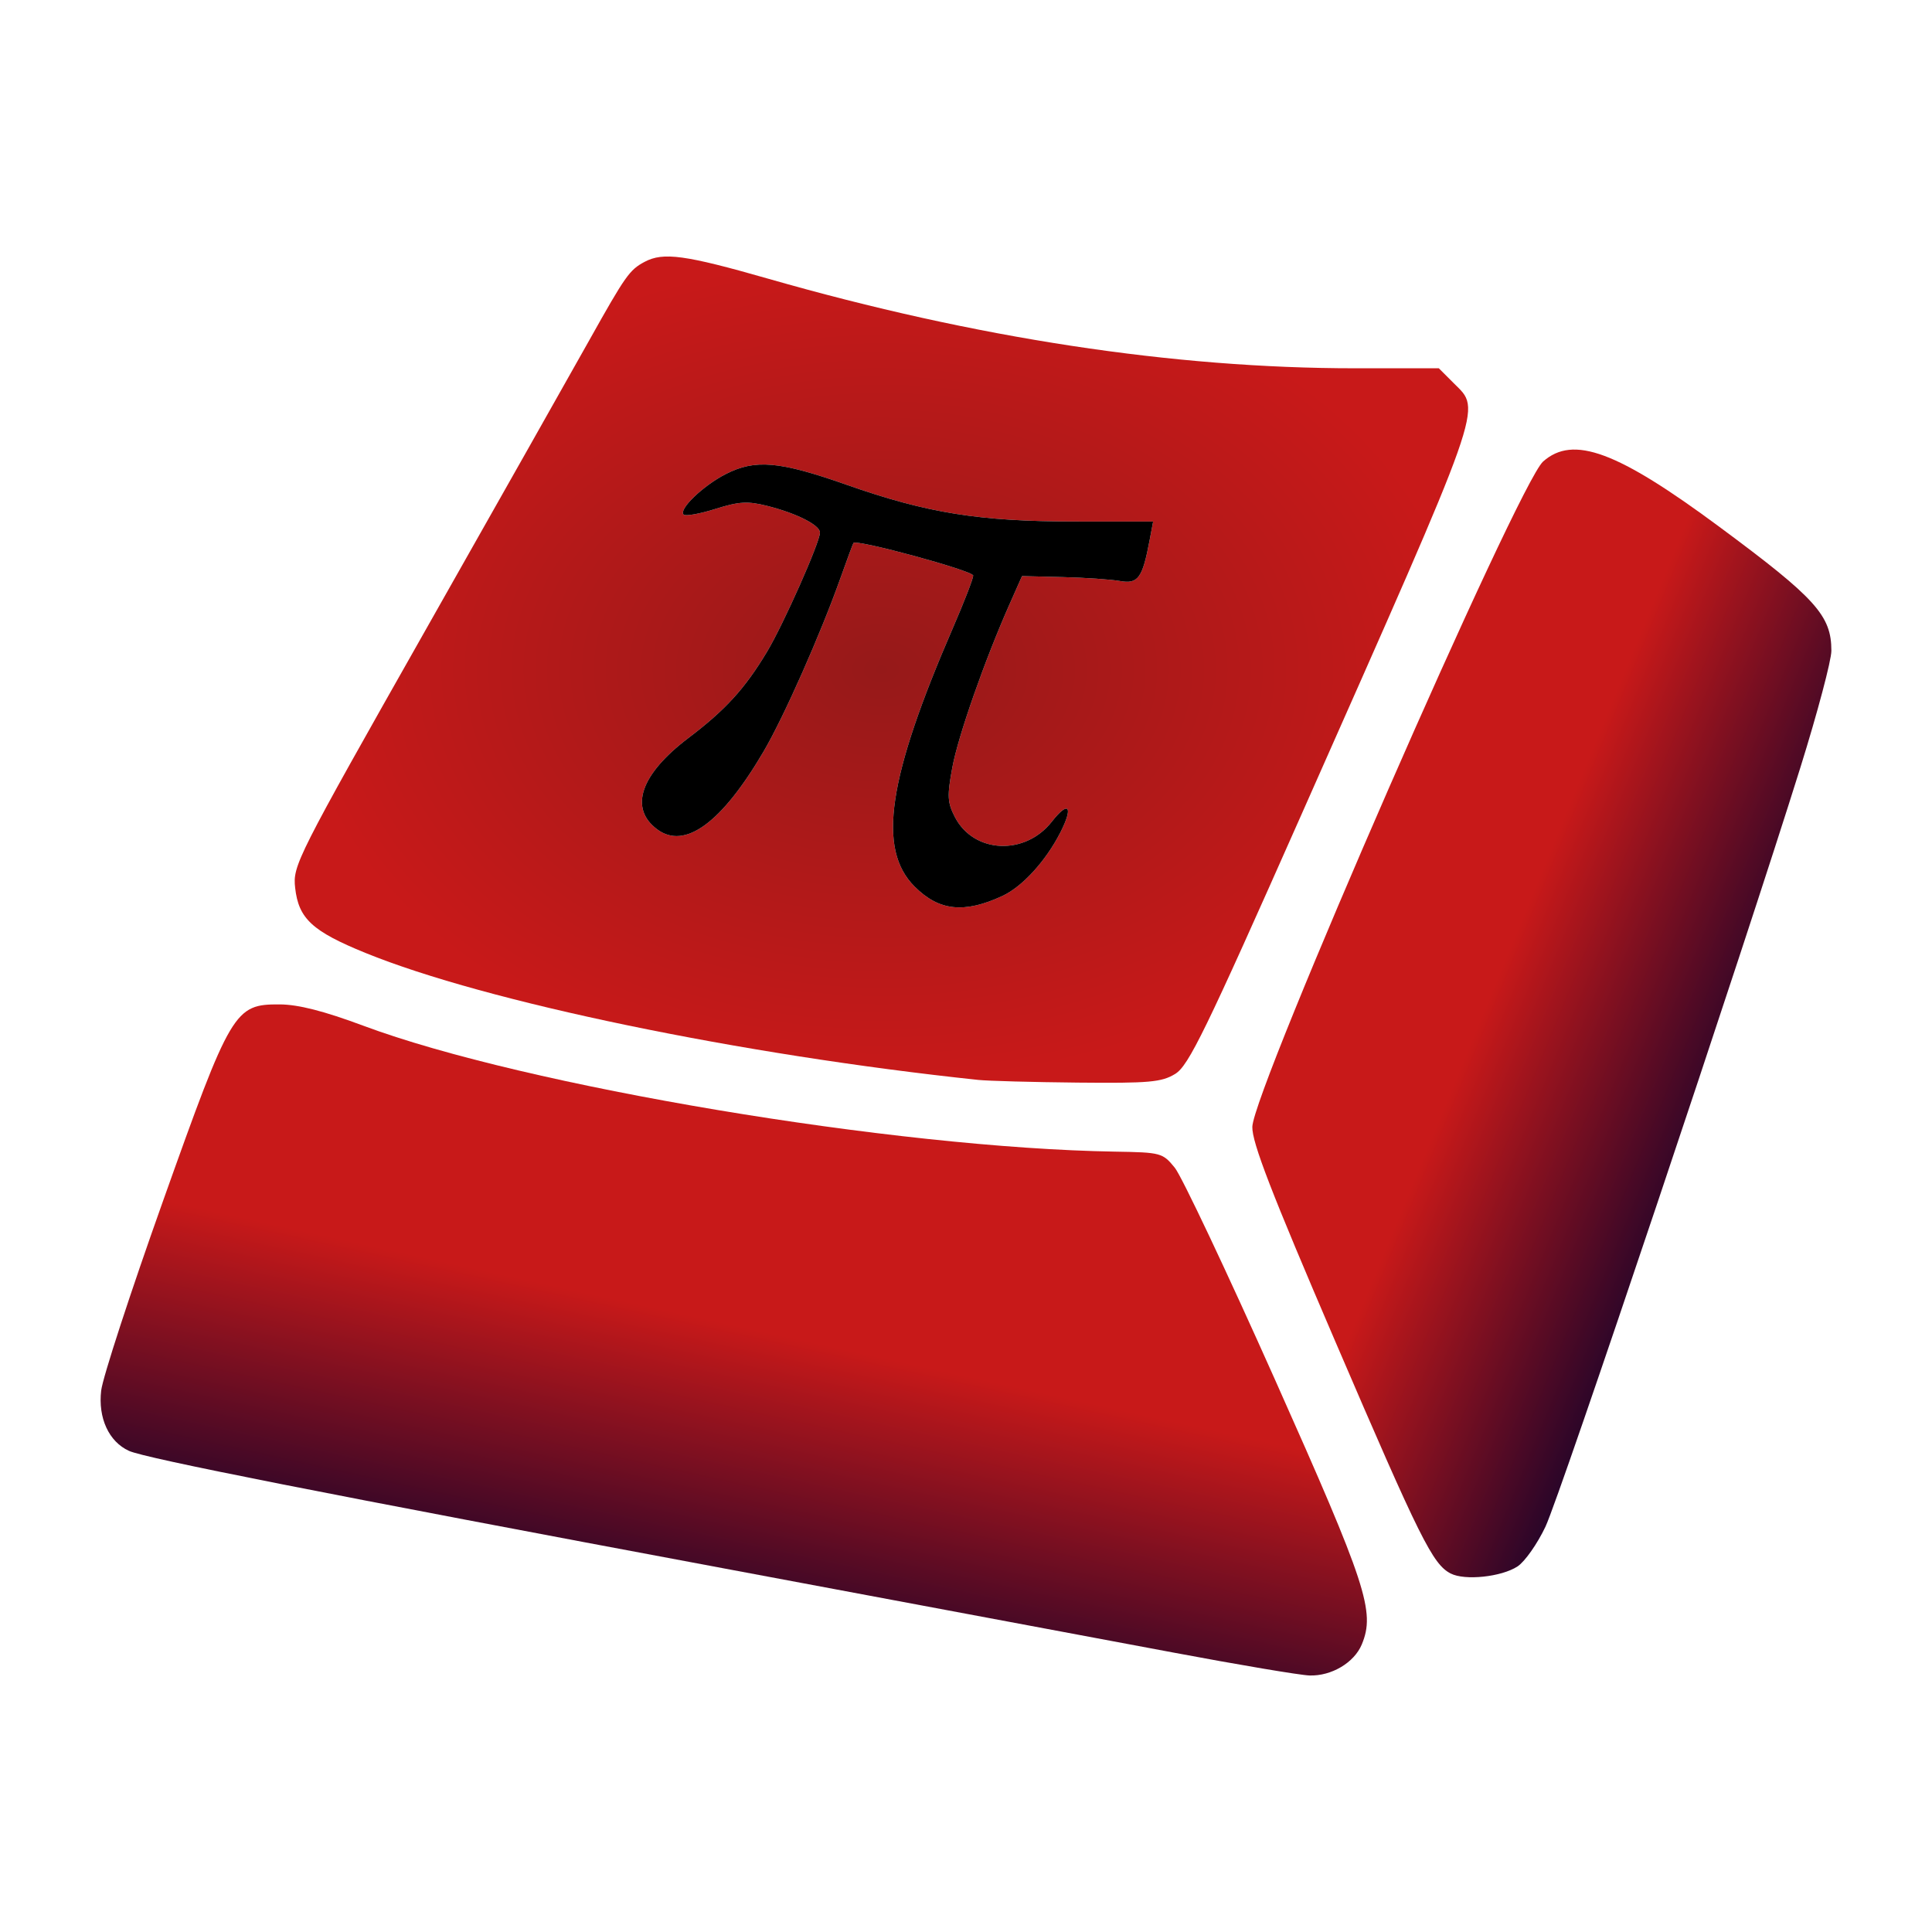
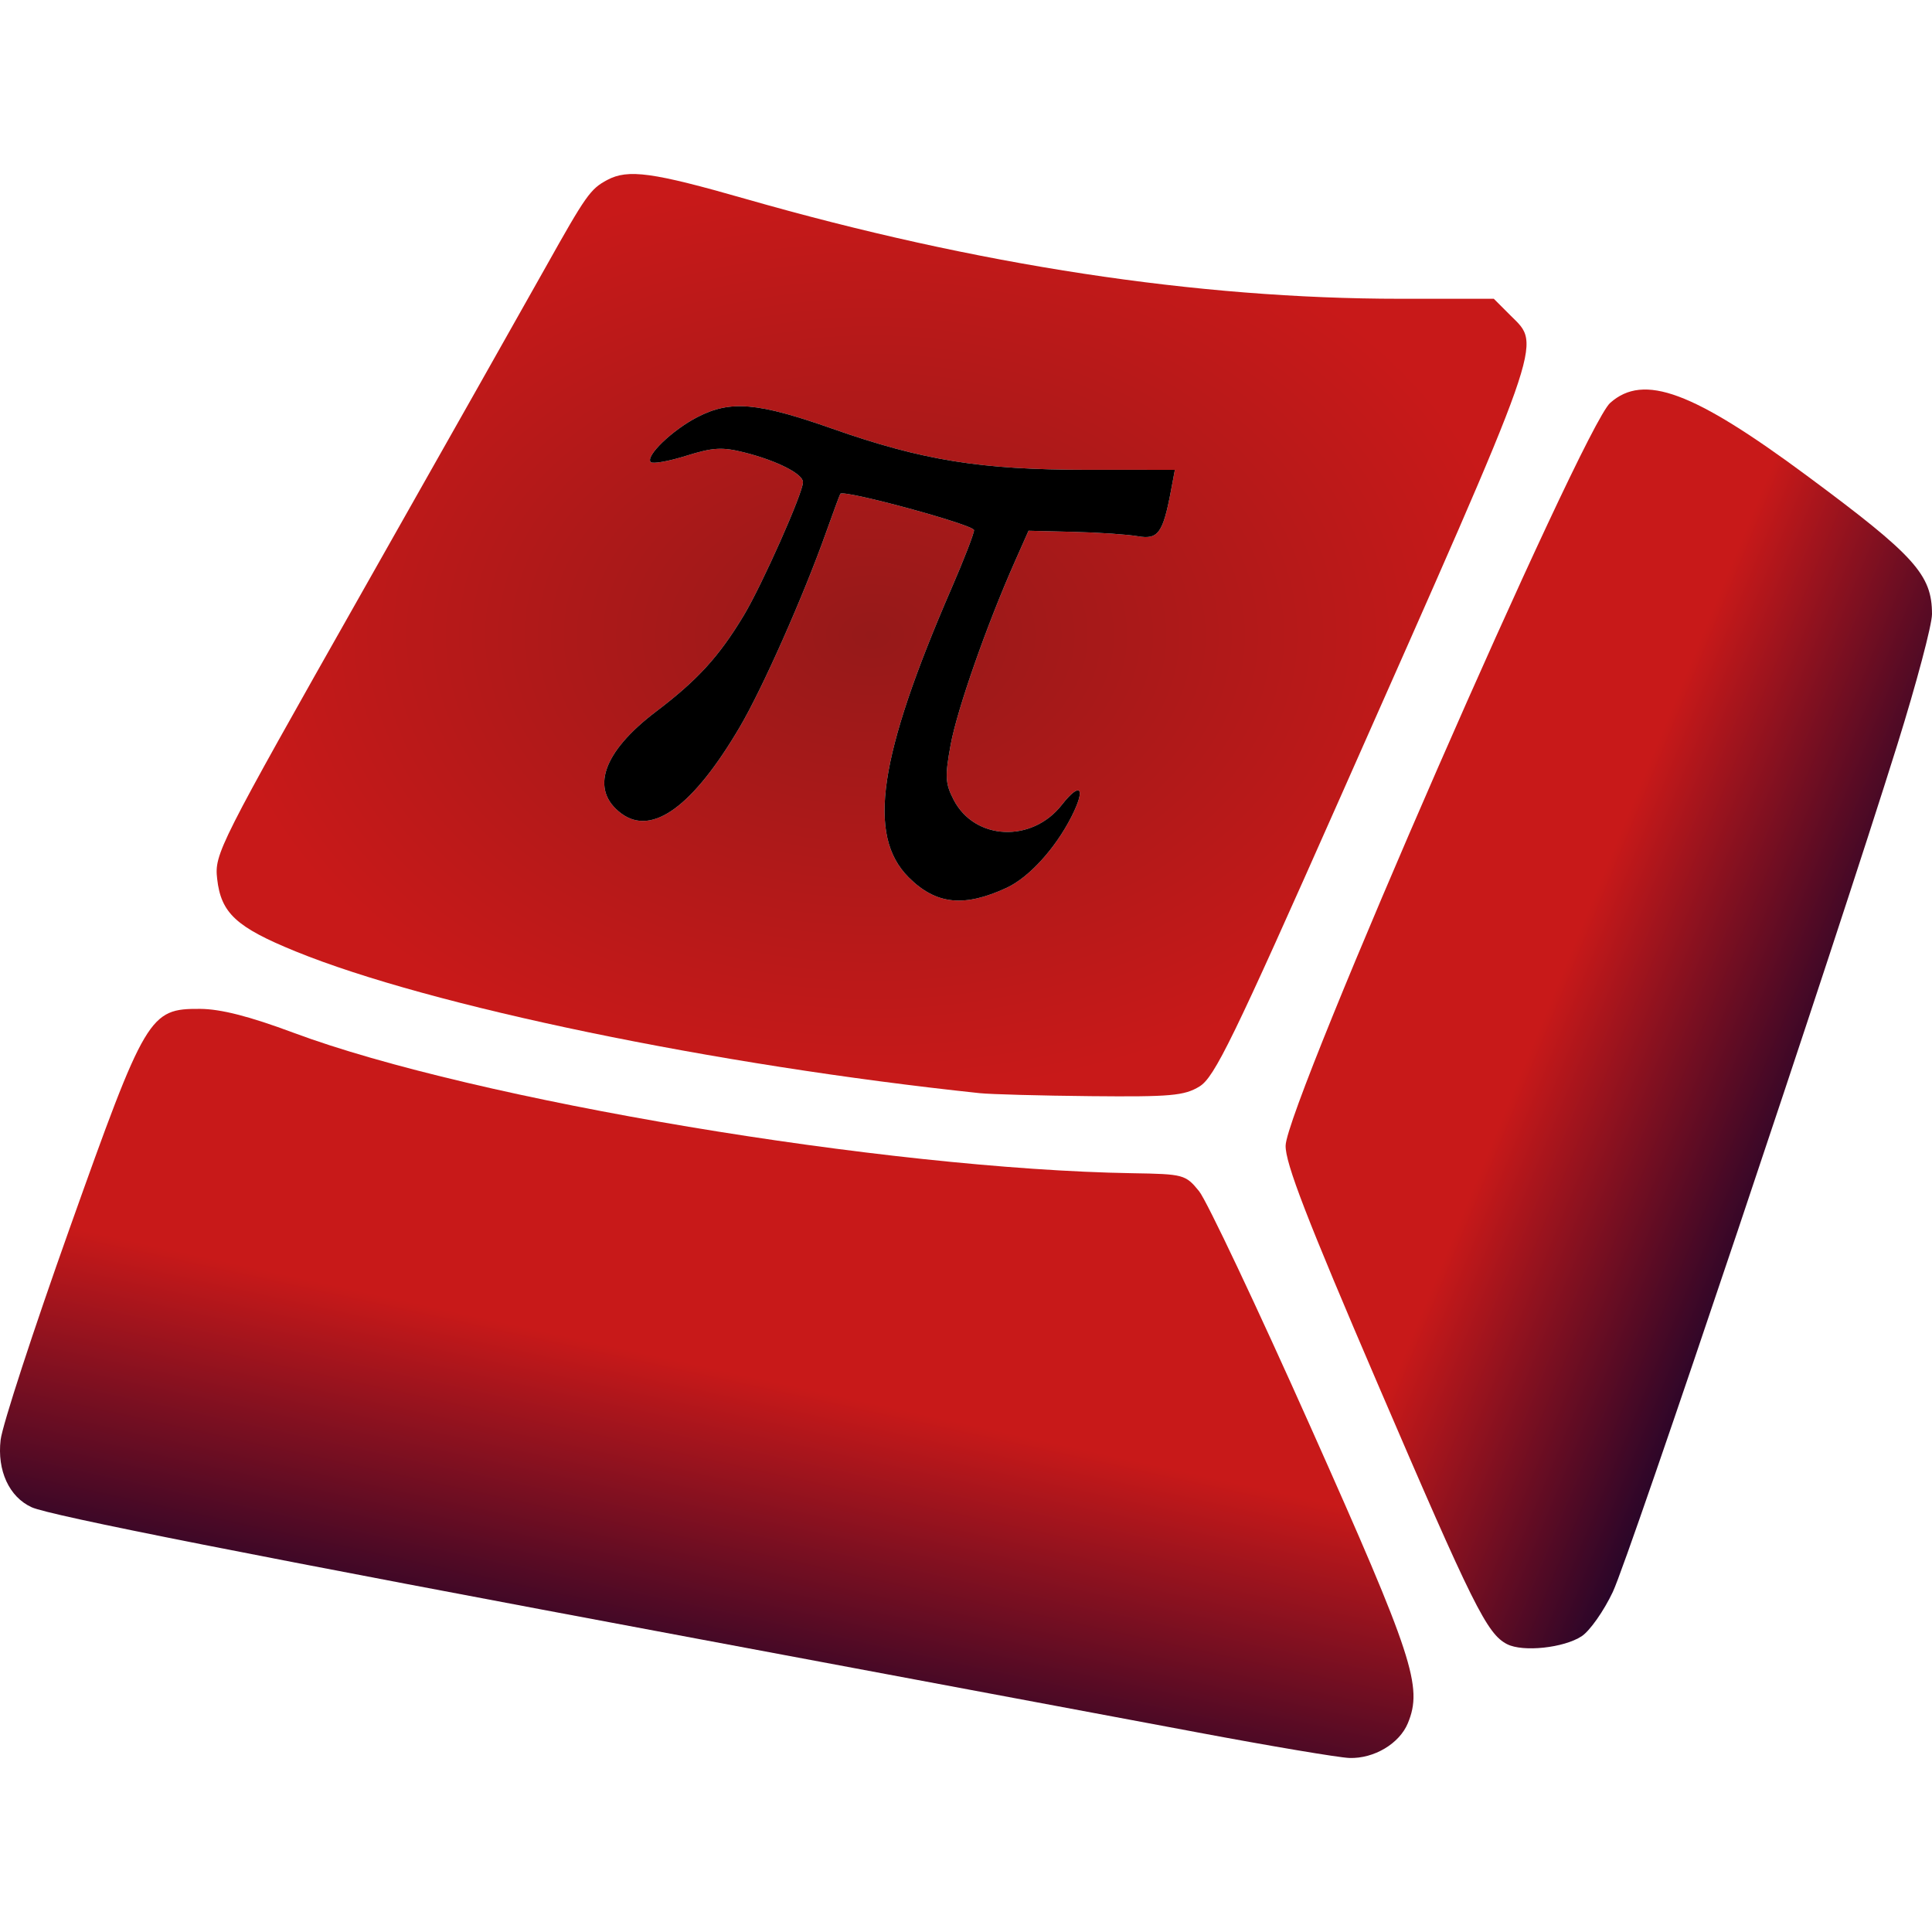
<svg xmlns="http://www.w3.org/2000/svg" xmlns:xlink="http://www.w3.org/1999/xlink" id="svg3001" width="192" height="192" version="1.0">
  <defs id="defs3004">
    <linearGradient id="linearGradient5211">
      <stop style="stop-color:#c81919;stop-opacity:1;" offset="0" id="stop5213" />
      <stop style="stop-color:#00002d;stop-opacity:1" offset="1" id="stop5215" />
    </linearGradient>
    <linearGradient id="linearGradient5203">
      <stop style="stop-color:#c81919;stop-opacity:1;" offset="0" id="stop5205" />
      <stop style="stop-color:#00002d;stop-opacity:1;" offset="1" id="stop5207" />
    </linearGradient>
    <linearGradient id="linearGradient3815">
      <stop id="stop3819" offset="1" style="stop-color:#007acc;stop-opacity:0;" />
      <stop id="stop3817" offset="0" style="stop-color:#007acc;stop-opacity:1;" />
    </linearGradient>
    <linearGradient id="linearGradient3807">
      <stop style="stop-color:#961919;stop-opacity:1;" offset="0" id="stop3809" />
      <stop style="stop-color:#c81919;stop-opacity:1;" offset="1" id="stop3811" />
    </linearGradient>
    <linearGradient xlink:href="#linearGradient5203" id="linearGradient5209" x1="68.562" y1="130.723" x2="60.809" y2="166.104" gradientUnits="userSpaceOnUse" />
    <radialGradient xlink:href="#linearGradient3807" id="radialGradient5270" cx="87.595" cy="66.549" fx="87.595" fy="66.549" r="58.307" gradientTransform="matrix(1,0,0,0.7041516,0,19.68828)" gradientUnits="userSpaceOnUse" />
    <linearGradient xlink:href="#linearGradient5211" id="linearGradient5274" x1="151.906" y1="89.732" x2="181.39" y2="101.932" gradientUnits="userSpaceOnUse" />
    <radialGradient xlink:href="#linearGradient3807-1" id="radialGradient5270-0" cx="87.595" cy="66.549" fx="87.595" fy="66.549" r="58.307" gradientTransform="matrix(1,0,0,0.7041516,0,19.68828)" gradientUnits="userSpaceOnUse" />
    <linearGradient id="linearGradient3807-1">
      <stop style="stop-color:#963232;stop-opacity:1;" offset="0" id="stop3809-1" />
      <stop style="stop-color:#7d1919;stop-opacity:1;" offset="1" id="stop3811-8" />
    </linearGradient>
+     <radialGradient xlink:href="#linearGradient3807" id="radialGradient3107" gradientUnits="userSpaceOnUse" gradientTransform="matrix(1,0,0,0.7041516,0,19.68828)" cx="87.595" cy="66.549" fx="87.595" fy="66.549" r="58.307" />
+     <linearGradient xlink:href="#linearGradient5203" id="linearGradient3109" gradientUnits="userSpaceOnUse" x1="68.562" y1="130.723" x2="60.809" y2="166.104" />
+     <linearGradient xlink:href="#linearGradient5211" id="linearGradient3111" gradientUnits="userSpaceOnUse" x1="151.906" y1="89.732" x2="181.39" y2="101.932" />
  </defs>
-   <path style="fill:url(#radialGradient5270);fill-opacity:1.0;fill-rule:nonzero" d="M 97.221,107.321 C 73.605,104.824 48.273,99.574 36.309,94.697 c -5.281,-2.153 -6.632,-3.403 -6.976,-6.453 -0.251,-2.225 0.1,-2.918 12.924,-25.57 7.25,-12.806 14.589,-25.796 16.309,-28.867 3.602,-6.432 3.993,-6.985 5.496,-7.786 1.852,-0.986 4.024,-0.689 12.329,1.69 20.585,5.895 40.209,8.888 58.263,8.888 l 8.334,0 1.484,1.484 c 2.767,2.767 3.268,1.348 -15.143,42.882 -9.563,21.574 -11.204,24.944 -12.545,25.762 -1.348,0.822 -2.563,0.93 -9.665,0.861 -4.467,-0.044 -8.922,-0.164 -9.899,-0.267 z m 2.408,-18.289 c 1.973,-0.916 4.303,-3.47 5.747,-6.299 1.324,-2.595 0.831,-3.221 -0.848,-1.076 -2.662,3.401 -7.757,3.163 -9.626,-0.451 -0.753,-1.456 -0.787,-2.085 -0.265,-4.915 0.579,-3.143 3.215,-10.662 5.713,-16.294 l 1.218,-2.746 4.046,0.1 c 2.225,0.055 4.784,0.231 5.687,0.39 1.803,0.318 2.238,-0.283 2.951,-4.081 l 0.344,-1.831 -7.798,-0.002 c -9.477,-0.002 -14.682,-0.841 -22.678,-3.655 -6.672,-2.348 -9.085,-2.557 -12.026,-1.042 -2.246,1.157 -4.672,3.495 -4.159,4.008 0.181,0.181 1.601,-0.071 3.156,-0.56 2.372,-0.746 3.203,-0.794 5.165,-0.3 2.917,0.735 5.231,1.907 5.231,2.651 0,0.951 -3.641,9.146 -5.263,11.845 -2.206,3.671 -4.117,5.767 -7.819,8.574 -4.761,3.609 -5.909,6.979 -3.092,9.074 2.749,2.044 6.41,-0.637 10.578,-7.749 2.022,-3.451 5.644,-11.627 7.646,-17.26 0.645,-1.815 1.22,-3.368 1.278,-3.451 0.279,-0.4 11.9,2.761 11.901,3.237 3.35e-4,0.301 -0.9,2.624 -2.001,5.162 -6.504,14.996 -7.547,22.021 -3.824,25.744 2.432,2.432 4.928,2.697 8.742,0.927 z" id="path3012" />
-   <path style="fill:url(#linearGradient5209);fill-opacity:1" d="m 116.512,164.211 c -6.561,-1.233 -26.582,-4.981 -44.489,-8.33 -39.673,-7.419 -57.586,-10.957 -59.205,-11.695 -2.001,-0.912 -3.085,-3.268 -2.762,-6 0.154,-1.301 2.918,-9.774 6.143,-18.828 6.772,-19.016 7.097,-19.564 11.609,-19.541 1.843,0.01 4.389,0.66 8.321,2.126 16.087,5.998 52.802,12.146 74.678,12.505 4.571,0.075 4.737,0.12 5.943,1.6 0.682,0.838 5.165,10.318 9.961,21.068 9.102,20.397 9.971,23.048 8.625,26.299 -0.752,1.816 -3.011,3.161 -5.196,3.092 -0.934,-0.029 -7.067,-1.062 -13.628,-2.295 z" id="path3012-0-0" />
-   <path style="fill:url(#linearGradient5274);fill-opacity:1" d="m 144.173,156.377 c -1.794,-0.922 -3.019,-3.385 -11.475,-23.068 -6.361,-14.807 -8.277,-19.763 -8.243,-21.322 0.08,-3.672 26.411,-63.92 28.898,-66.122 2.992,-2.65 7.375,-1.024 17.54,6.509 C 180.465,59.466 182,61.165 182,64.675 c 0,0.95 -1.382,6.159 -3.072,11.574 -5.621,18.018 -23.862,72.343 -25.343,75.474 -0.802,1.697 -2.051,3.473 -2.775,3.947 -1.59,1.042 -5.23,1.428 -6.638,0.705 z" id="path3012-0" />
-   <path style="fill:#000000;fill-opacity:1;fill-rule:nonzero" d="m 99.629,89.032 c 1.973,-0.916 4.303,-3.47 5.747,-6.299 1.324,-2.595 0.831,-3.221 -0.848,-1.076 -2.662,3.401 -7.757,3.163 -9.626,-0.451 -0.753,-1.456 -0.787,-2.085 -0.265,-4.915 0.579,-3.143 3.215,-10.662 5.713,-16.294 l 1.218,-2.746 4.046,0.1 c 2.225,0.055 4.784,0.231 5.687,0.39 1.803,0.318 2.238,-0.283 2.951,-4.081 l 0.344,-1.831 -7.798,-0.002 c -9.477,-0.002 -14.682,-0.841 -22.678,-3.655 -6.672,-2.348 -9.085,-2.557 -12.026,-1.042 -2.246,1.157 -4.672,3.495 -4.159,4.008 0.181,0.181 1.601,-0.071 3.156,-0.56 2.372,-0.746 3.203,-0.794 5.165,-0.3 2.917,0.735 5.231,1.907 5.231,2.651 0,0.951 -3.641,9.146 -5.263,11.845 -2.206,3.671 -4.117,5.767 -7.819,8.574 -4.761,3.609 -5.909,6.979 -3.092,9.074 2.749,2.044 6.41,-0.637 10.578,-7.749 2.022,-3.451 5.644,-11.627 7.646,-17.26 0.645,-1.815 1.22,-3.368 1.278,-3.451 0.279,-0.4 11.9,2.761 11.901,3.237 3.35e-4,0.301 -0.9,2.624 -2.001,5.162 -6.504,14.996 -7.547,22.021 -3.824,25.744 2.432,2.432 4.928,2.697 8.742,0.927 z" id="path3012-8" />
+   <g id="g3101" transform="matrix(1.116279,0,0,1.116279,-11.16279,-11.16307)">
+     <path id="path3012" d="M 97.221,107.321 C 73.605,104.824 48.273,99.574 36.309,94.697 c -5.281,-2.153 -6.632,-3.403 -6.976,-6.453 -0.251,-2.225 0.1,-2.918 12.924,-25.57 7.25,-12.806 14.589,-25.796 16.309,-28.867 3.602,-6.432 3.993,-6.985 5.496,-7.786 1.852,-0.986 4.024,-0.689 12.329,1.69 20.585,5.895 40.209,8.888 58.263,8.888 l 8.334,0 1.484,1.484 c 2.767,2.767 3.268,1.348 -15.143,42.882 -9.563,21.574 -11.204,24.944 -12.545,25.762 -1.348,0.822 -2.563,0.93 -9.665,0.861 -4.467,-0.044 -8.922,-0.164 -9.899,-0.267 z m 2.408,-18.289 c 1.973,-0.916 4.303,-3.47 5.747,-6.299 1.324,-2.595 0.831,-3.221 -0.848,-1.076 -2.662,3.401 -7.757,3.163 -9.626,-0.451 -0.753,-1.456 -0.787,-2.085 -0.265,-4.915 0.579,-3.143 3.215,-10.662 5.713,-16.294 l 1.218,-2.746 4.046,0.1 c 2.225,0.055 4.784,0.231 5.687,0.39 1.803,0.318 2.238,-0.283 2.951,-4.081 l 0.344,-1.831 -7.798,-0.002 c -9.477,-0.002 -14.682,-0.841 -22.678,-3.655 -6.672,-2.348 -9.085,-2.557 -12.026,-1.042 -2.246,1.157 -4.672,3.495 -4.159,4.008 0.181,0.181 1.601,-0.071 3.156,-0.56 2.372,-0.746 3.203,-0.794 5.165,-0.3 2.917,0.735 5.231,1.907 5.231,2.651 0,0.951 -3.641,9.146 -5.263,11.845 -2.206,3.671 -4.117,5.767 -7.819,8.574 -4.761,3.609 -5.909,6.979 -3.092,9.074 2.749,2.044 6.41,-0.637 10.578,-7.749 2.022,-3.451 5.644,-11.627 7.646,-17.26 0.645,-1.815 1.22,-3.368 1.278,-3.451 0.279,-0.4 11.9,2.761 11.901,3.237 3.35e-4,0.301 -0.9,2.624 -2.001,5.162 -6.504,14.996 -7.547,22.021 -3.824,25.744 2.432,2.432 4.928,2.697 8.742,0.927 z" style="fill:url(#radialGradient3107);fill-opacity:1;fill-rule:nonzero" />
+     <path id="path3012-0-0" d="m 116.512,164.211 c -6.561,-1.233 -26.582,-4.981 -44.489,-8.33 -39.673,-7.419 -57.586,-10.957 -59.205,-11.695 -2.001,-0.912 -3.085,-3.268 -2.762,-6 0.154,-1.301 2.918,-9.774 6.143,-18.828 6.772,-19.016 7.097,-19.564 11.609,-19.541 1.843,0.01 4.389,0.66 8.321,2.126 16.087,5.998 52.802,12.146 74.678,12.505 4.571,0.075 4.737,0.12 5.943,1.6 0.682,0.838 5.165,10.318 9.961,21.068 9.102,20.397 9.971,23.048 8.625,26.299 -0.752,1.816 -3.011,3.161 -5.196,3.092 -0.934,-0.029 -7.067,-1.062 -13.628,-2.295 z" style="fill:url(#linearGradient3109);fill-opacity:1" />
+     <path id="path3012-0" d="m 144.173,156.377 c -1.794,-0.922 -3.019,-3.385 -11.475,-23.068 -6.361,-14.807 -8.277,-19.763 -8.243,-21.322 0.08,-3.672 26.411,-63.92 28.898,-66.122 2.992,-2.65 7.375,-1.024 17.54,6.509 C 180.465,59.466 182,61.165 182,64.675 c 0,0.95 -1.382,6.159 -3.072,11.574 -5.621,18.018 -23.862,72.343 -25.343,75.474 -0.802,1.697 -2.051,3.473 -2.775,3.947 -1.59,1.042 -5.23,1.428 -6.638,0.705 z" style="fill:url(#linearGradient3111);fill-opacity:1" />
+     <path id="path3012-8" d="m 99.629,89.032 c 1.973,-0.916 4.303,-3.47 5.747,-6.299 1.324,-2.595 0.831,-3.221 -0.848,-1.076 -2.662,3.401 -7.757,3.163 -9.626,-0.451 -0.753,-1.456 -0.787,-2.085 -0.265,-4.915 0.579,-3.143 3.215,-10.662 5.713,-16.294 l 1.218,-2.746 4.046,0.1 c 2.225,0.055 4.784,0.231 5.687,0.39 1.803,0.318 2.238,-0.283 2.951,-4.081 l 0.344,-1.831 -7.798,-0.002 c -9.477,-0.002 -14.682,-0.841 -22.678,-3.655 -6.672,-2.348 -9.085,-2.557 -12.026,-1.042 -2.246,1.157 -4.672,3.495 -4.159,4.008 0.181,0.181 1.601,-0.071 3.156,-0.56 2.372,-0.746 3.203,-0.794 5.165,-0.3 2.917,0.735 5.231,1.907 5.231,2.651 0,0.951 -3.641,9.146 -5.263,11.845 -2.206,3.671 -4.117,5.767 -7.819,8.574 -4.761,3.609 -5.909,6.979 -3.092,9.074 2.749,2.044 6.41,-0.637 10.578,-7.749 2.022,-3.451 5.644,-11.627 7.646,-17.26 0.645,-1.815 1.22,-3.368 1.278,-3.451 0.279,-0.4 11.9,2.761 11.901,3.237 3.35e-4,0.301 -0.9,2.624 -2.001,5.162 -6.504,14.996 -7.547,22.021 -3.824,25.744 2.432,2.432 4.928,2.697 8.742,0.927 z" style="fill:#000000;fill-opacity:1;fill-rule:nonzero" />
+   </g>
</svg>
